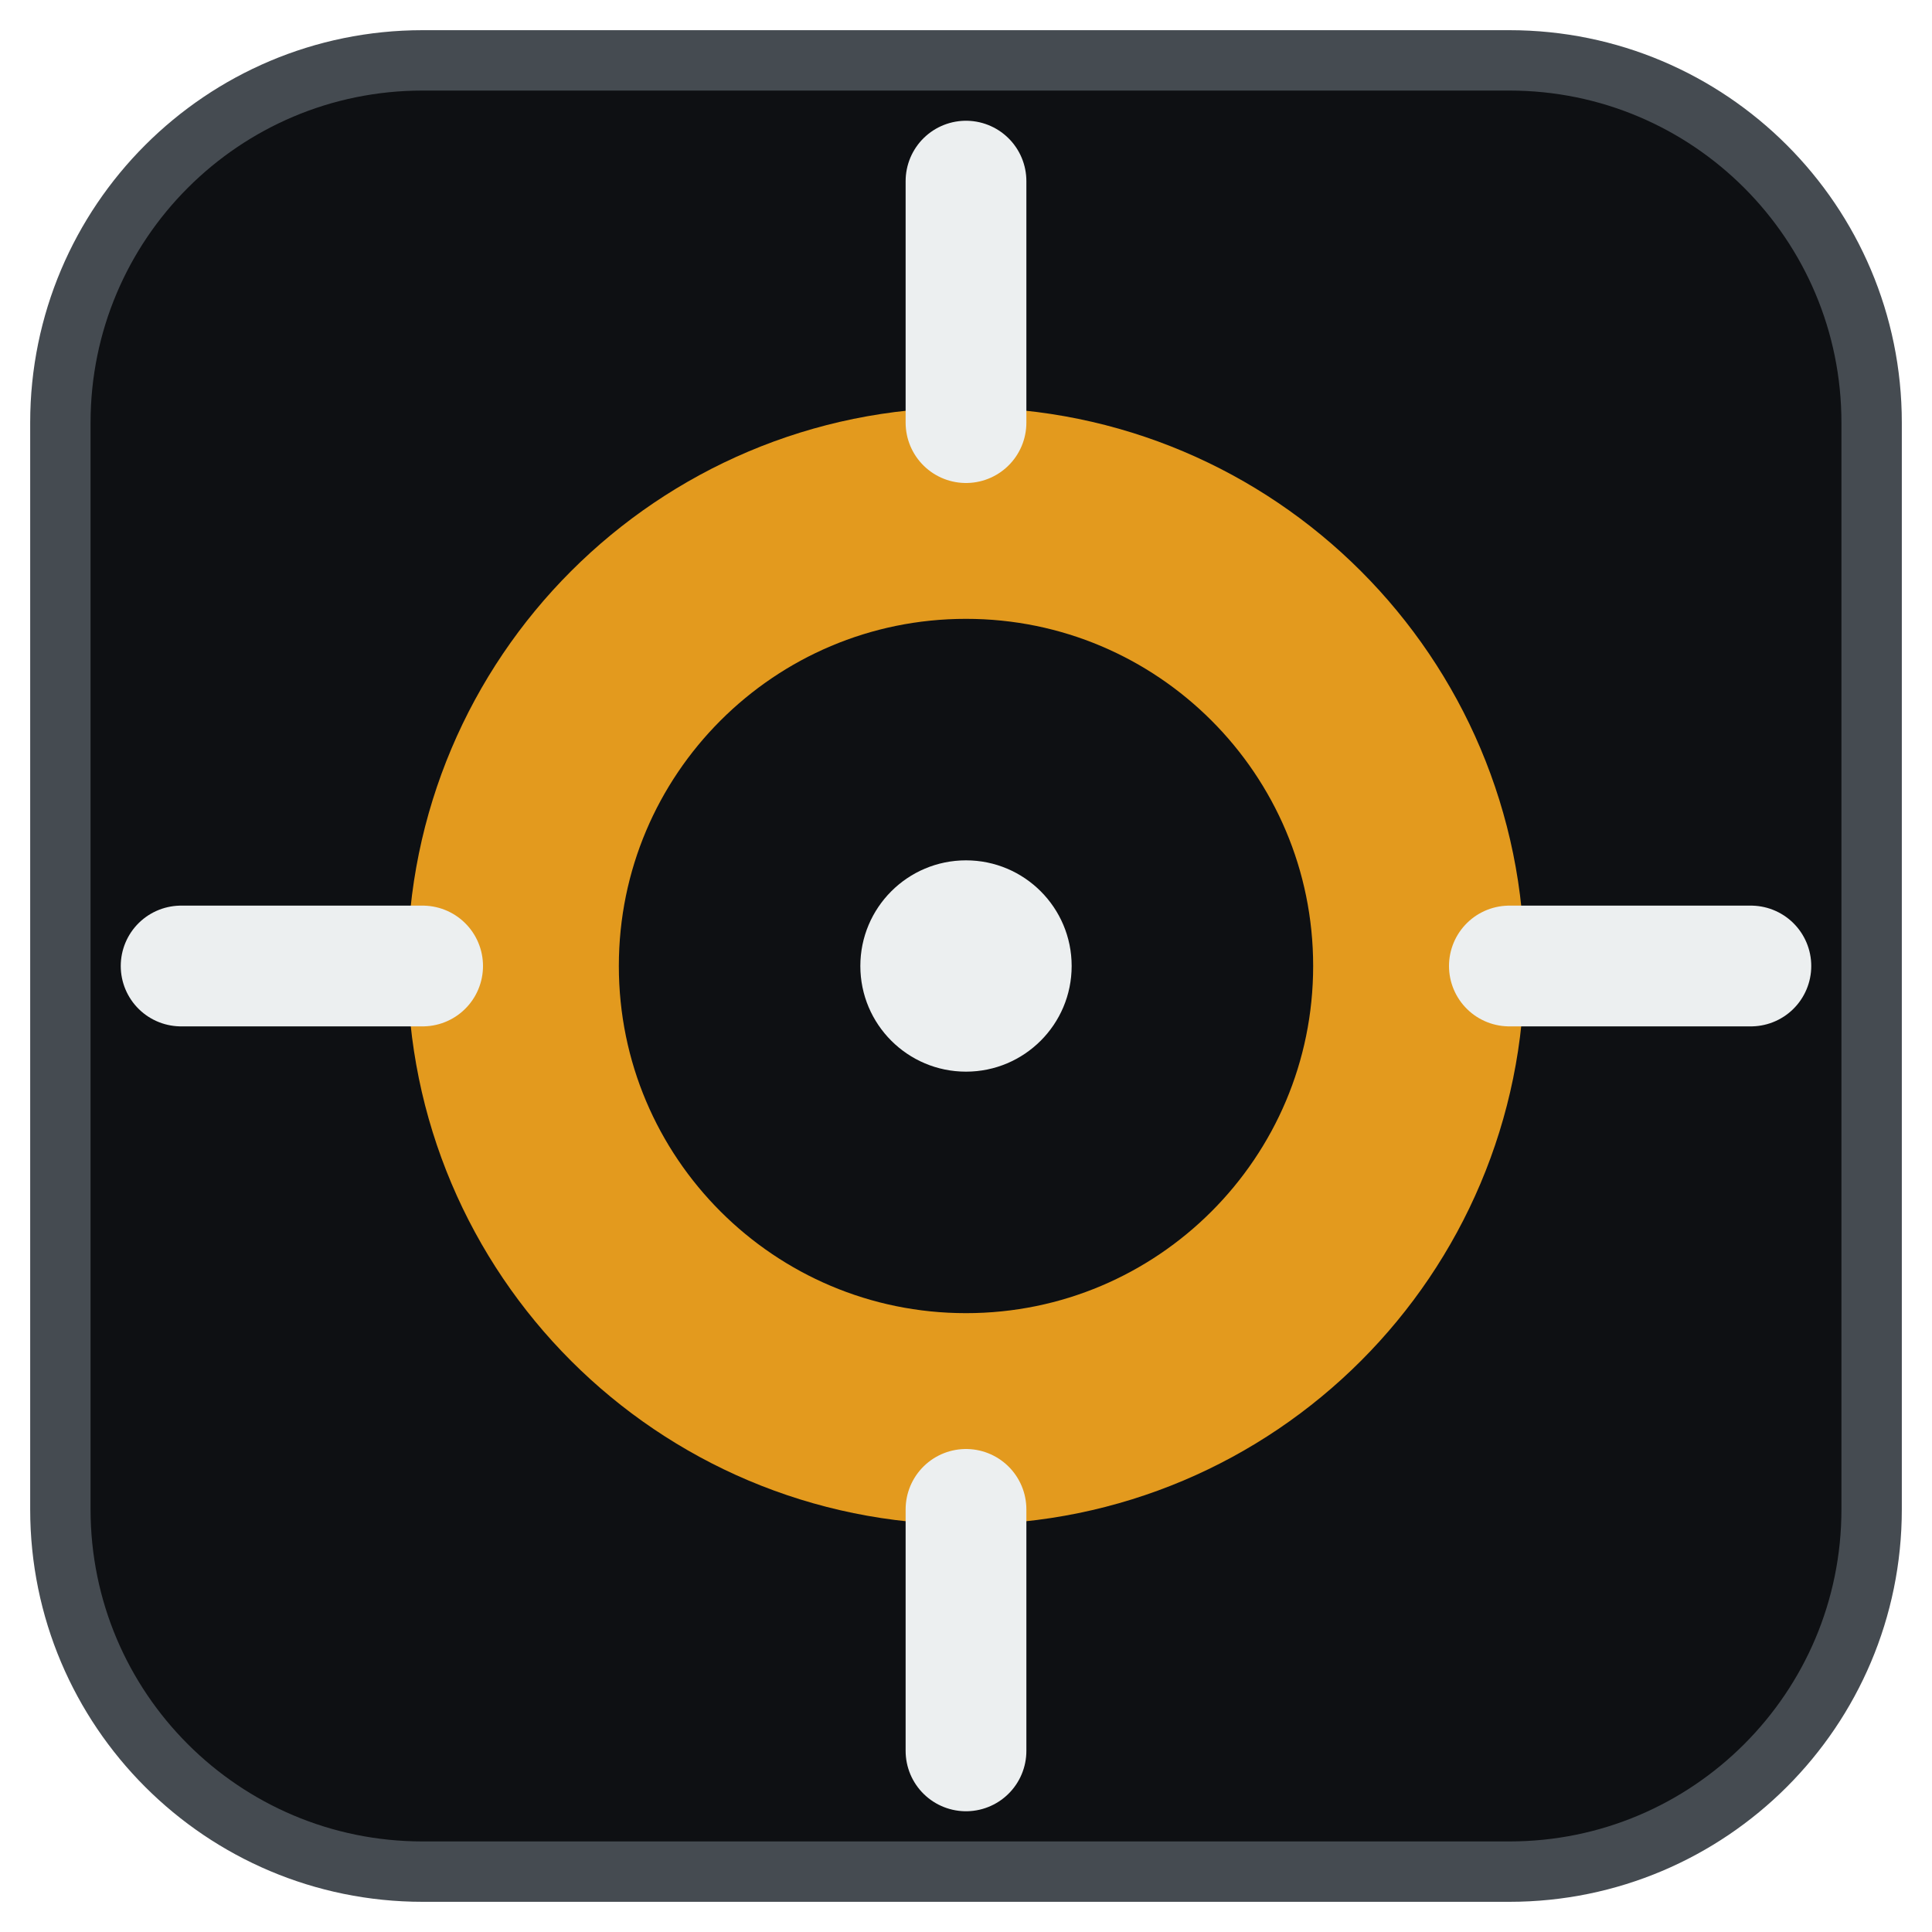
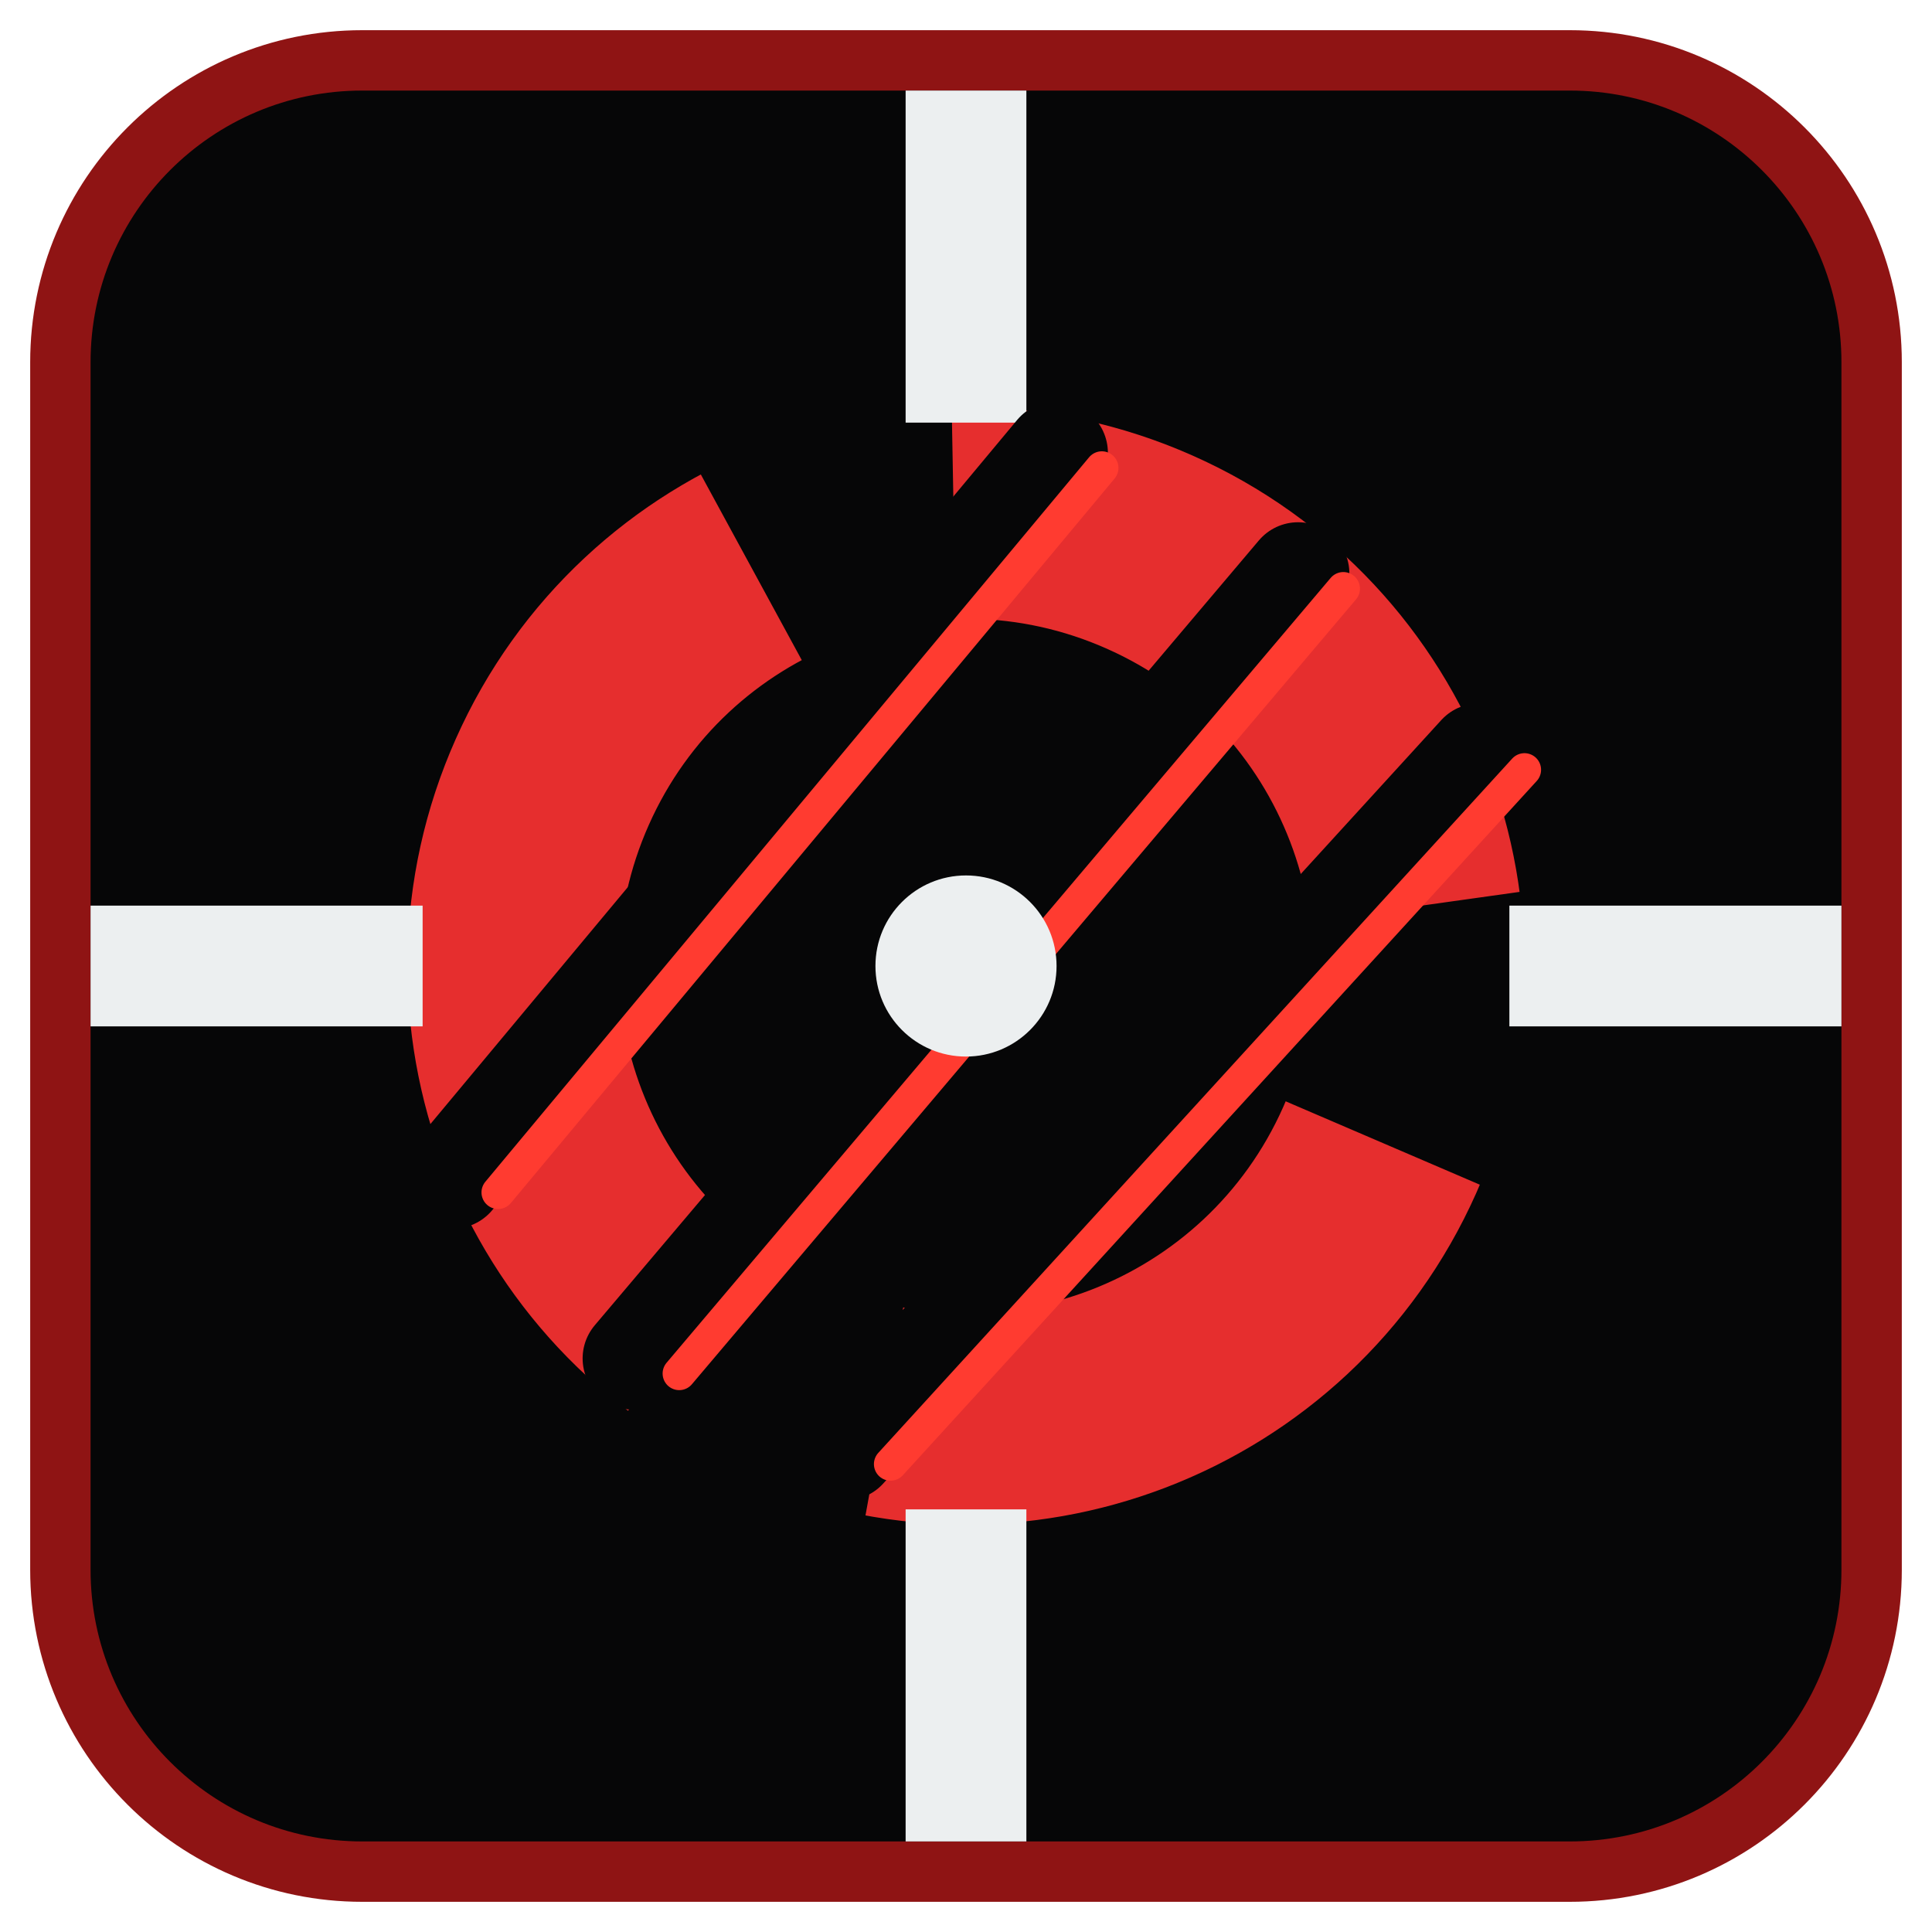
<svg xmlns="http://www.w3.org/2000/svg" viewBox="0 0 64 64" role="img" aria-label="Event Zero mark">
-   <rect x="2" y="2" width="60" height="60" rx="12" fill="#0e1013" />
-   <rect x="2" y="2" width="60" height="60" rx="12" fill="none" stroke="#454b51" stroke-width="2" />
-   <circle cx="32" cy="32" r="15" fill="none" stroke="#e39a1e" stroke-width="7" />
-   <path d="M32 6v8M32 50v8M6 32h8M50 32h8" stroke="#eceff0" stroke-width="4" stroke-linecap="round" />
-   <circle cx="32" cy="32" r="3.5" fill="#eceff0" />
+   <rect x="2" y="2" width="60" height="60" rx="10" fill="#060607" />
+   <rect x="2" y="2" width="60" height="60" rx="10" fill="none" stroke="#8f1414" stroke-width="2" />
+   <circle cx="32" cy="32" r="15" fill="none" stroke="#e62e2e" stroke-width="7" stroke-dasharray="20 7 30 7 22 8" transform="rotate(24 32 32)" />
+   <path d="M32 5v7M32 52v7M5 32h7M52 32h7" stroke="#eceff0" stroke-width="4" stroke-linecap="square" />
+   <path d="M21 45 L43 19 M28 48 L49 25 M15 39 L35 15" stroke="#060607" stroke-width="3.4" stroke-linecap="round" />
+   <path d="M22.5 45.5 L44.5 19.5 M29.5 48.5 L50.5 25.5 M16.5 39.5 L36.5 15.5" stroke="#ff3b30" stroke-width="1.1" stroke-linecap="round" />
+   <circle cx="32" cy="32" r="3" fill="#eceff0" />
</svg>
